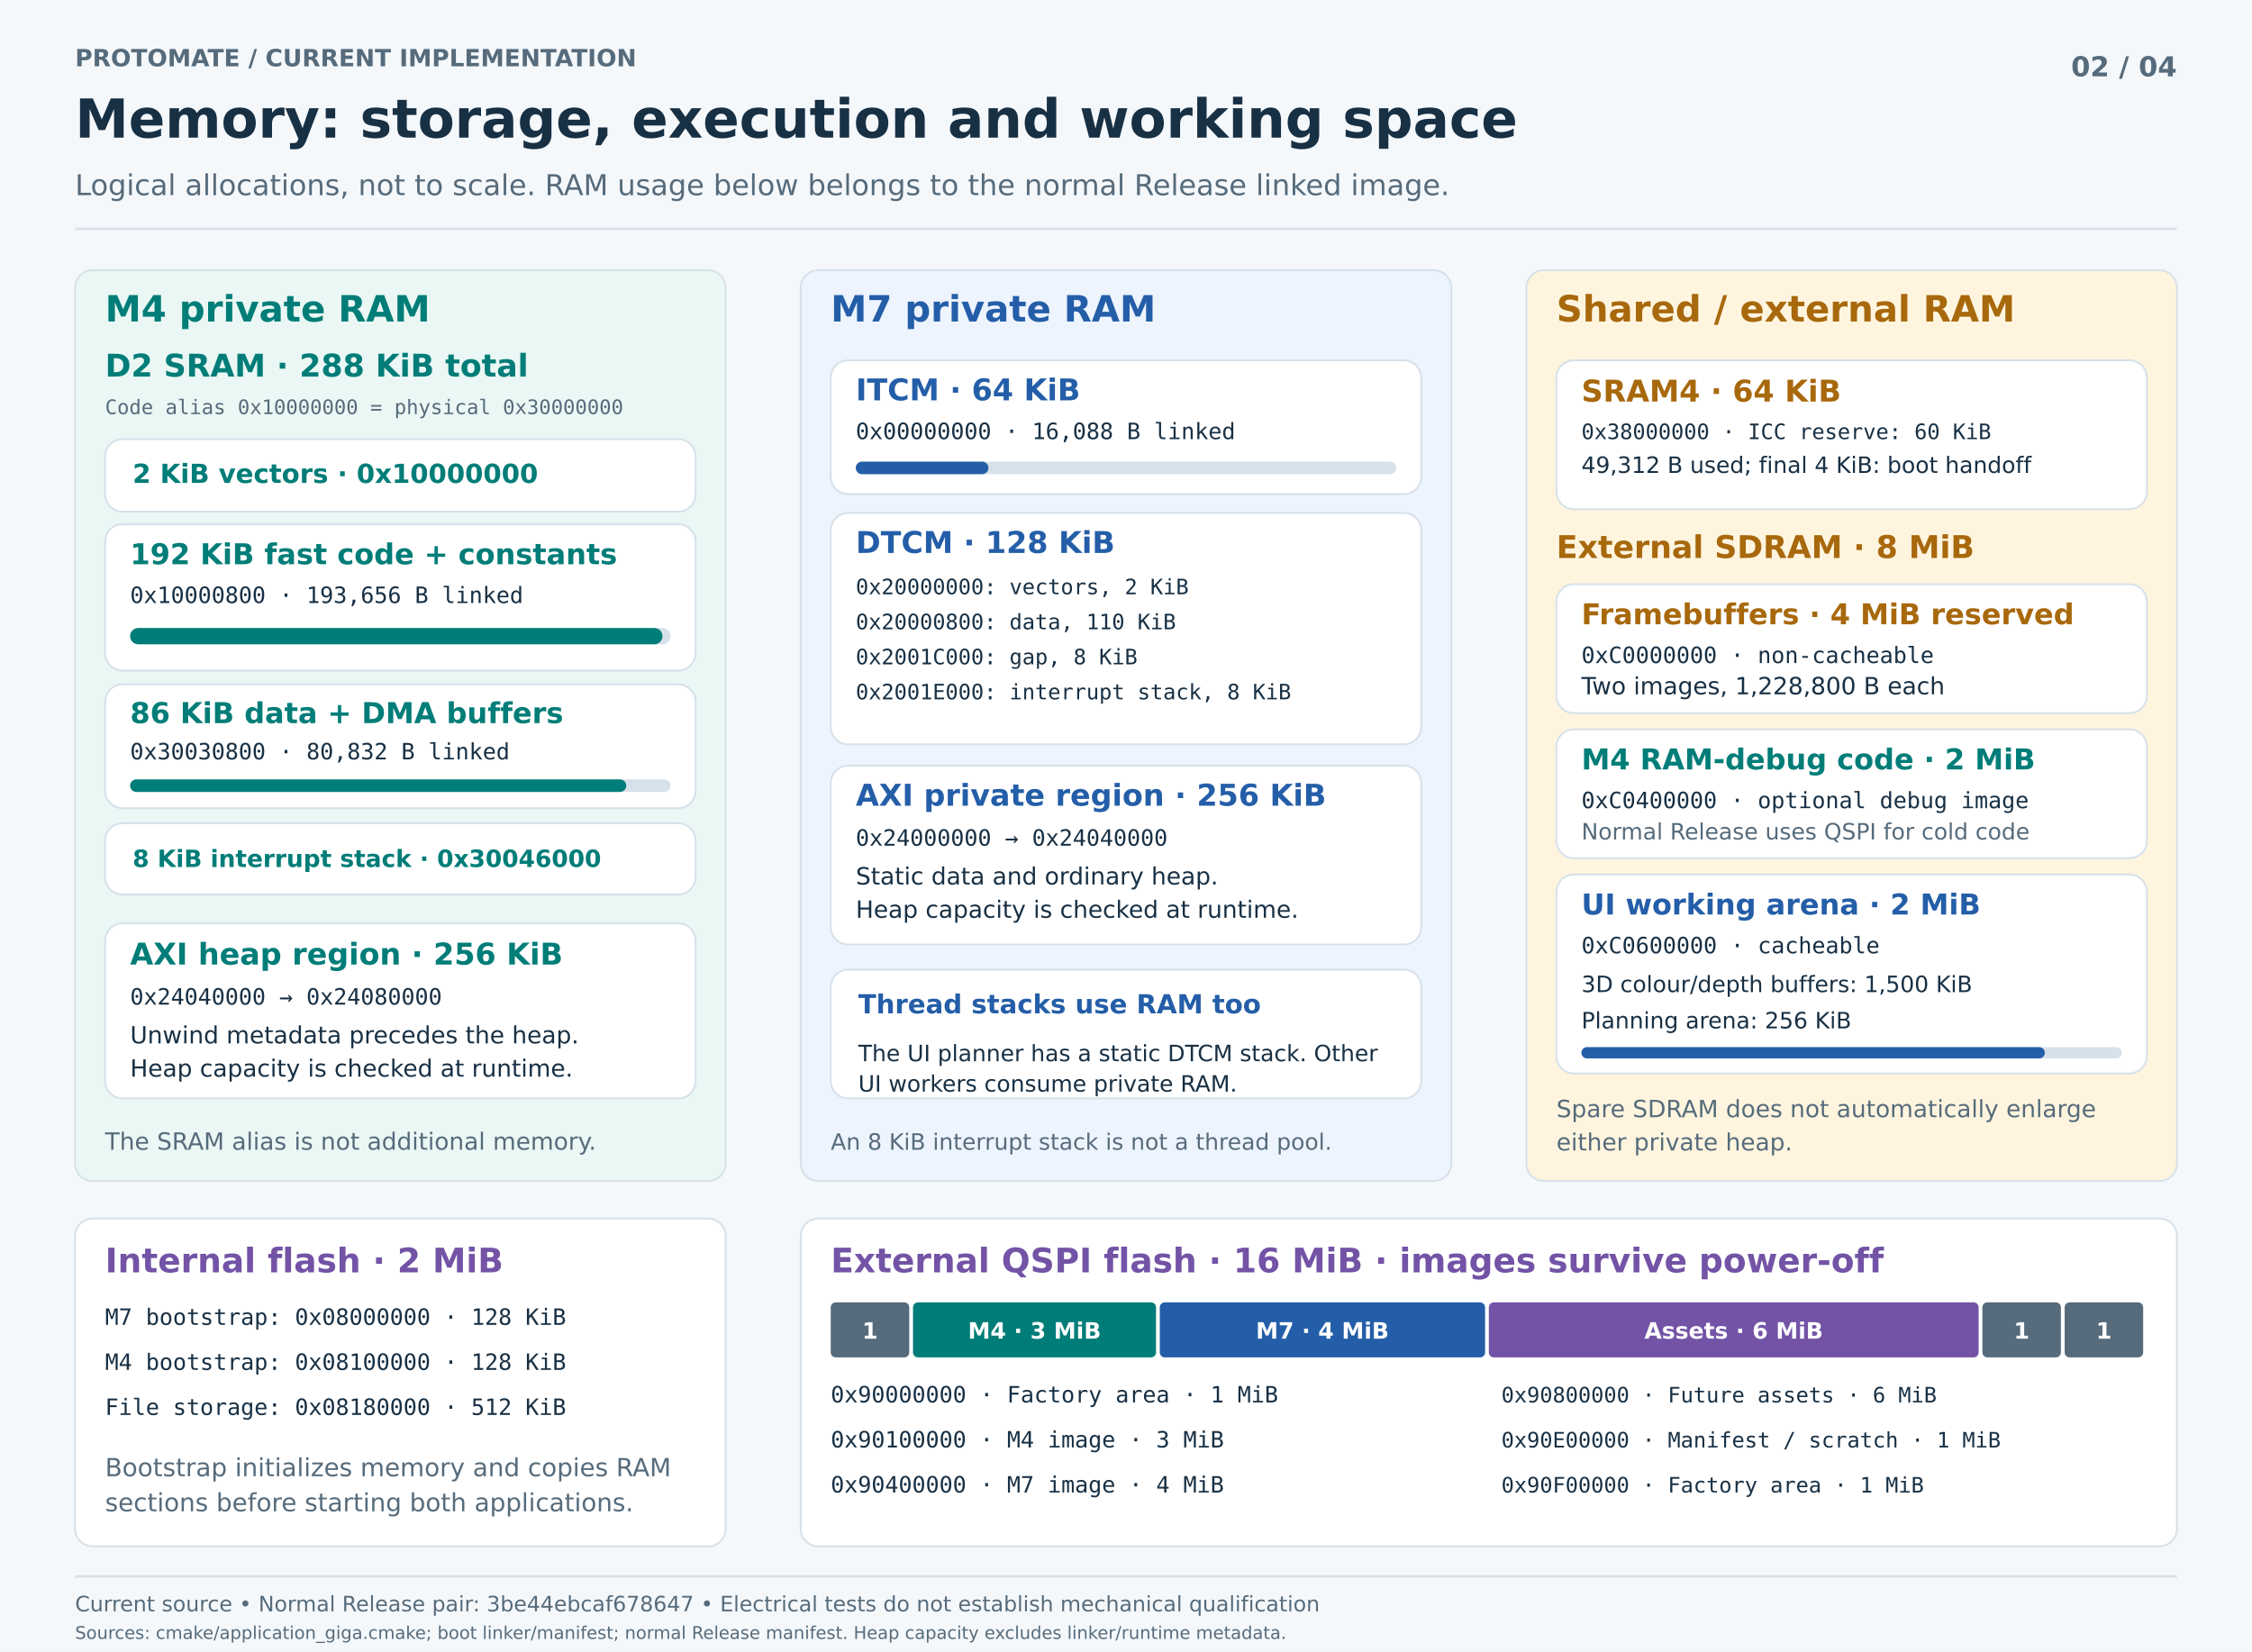
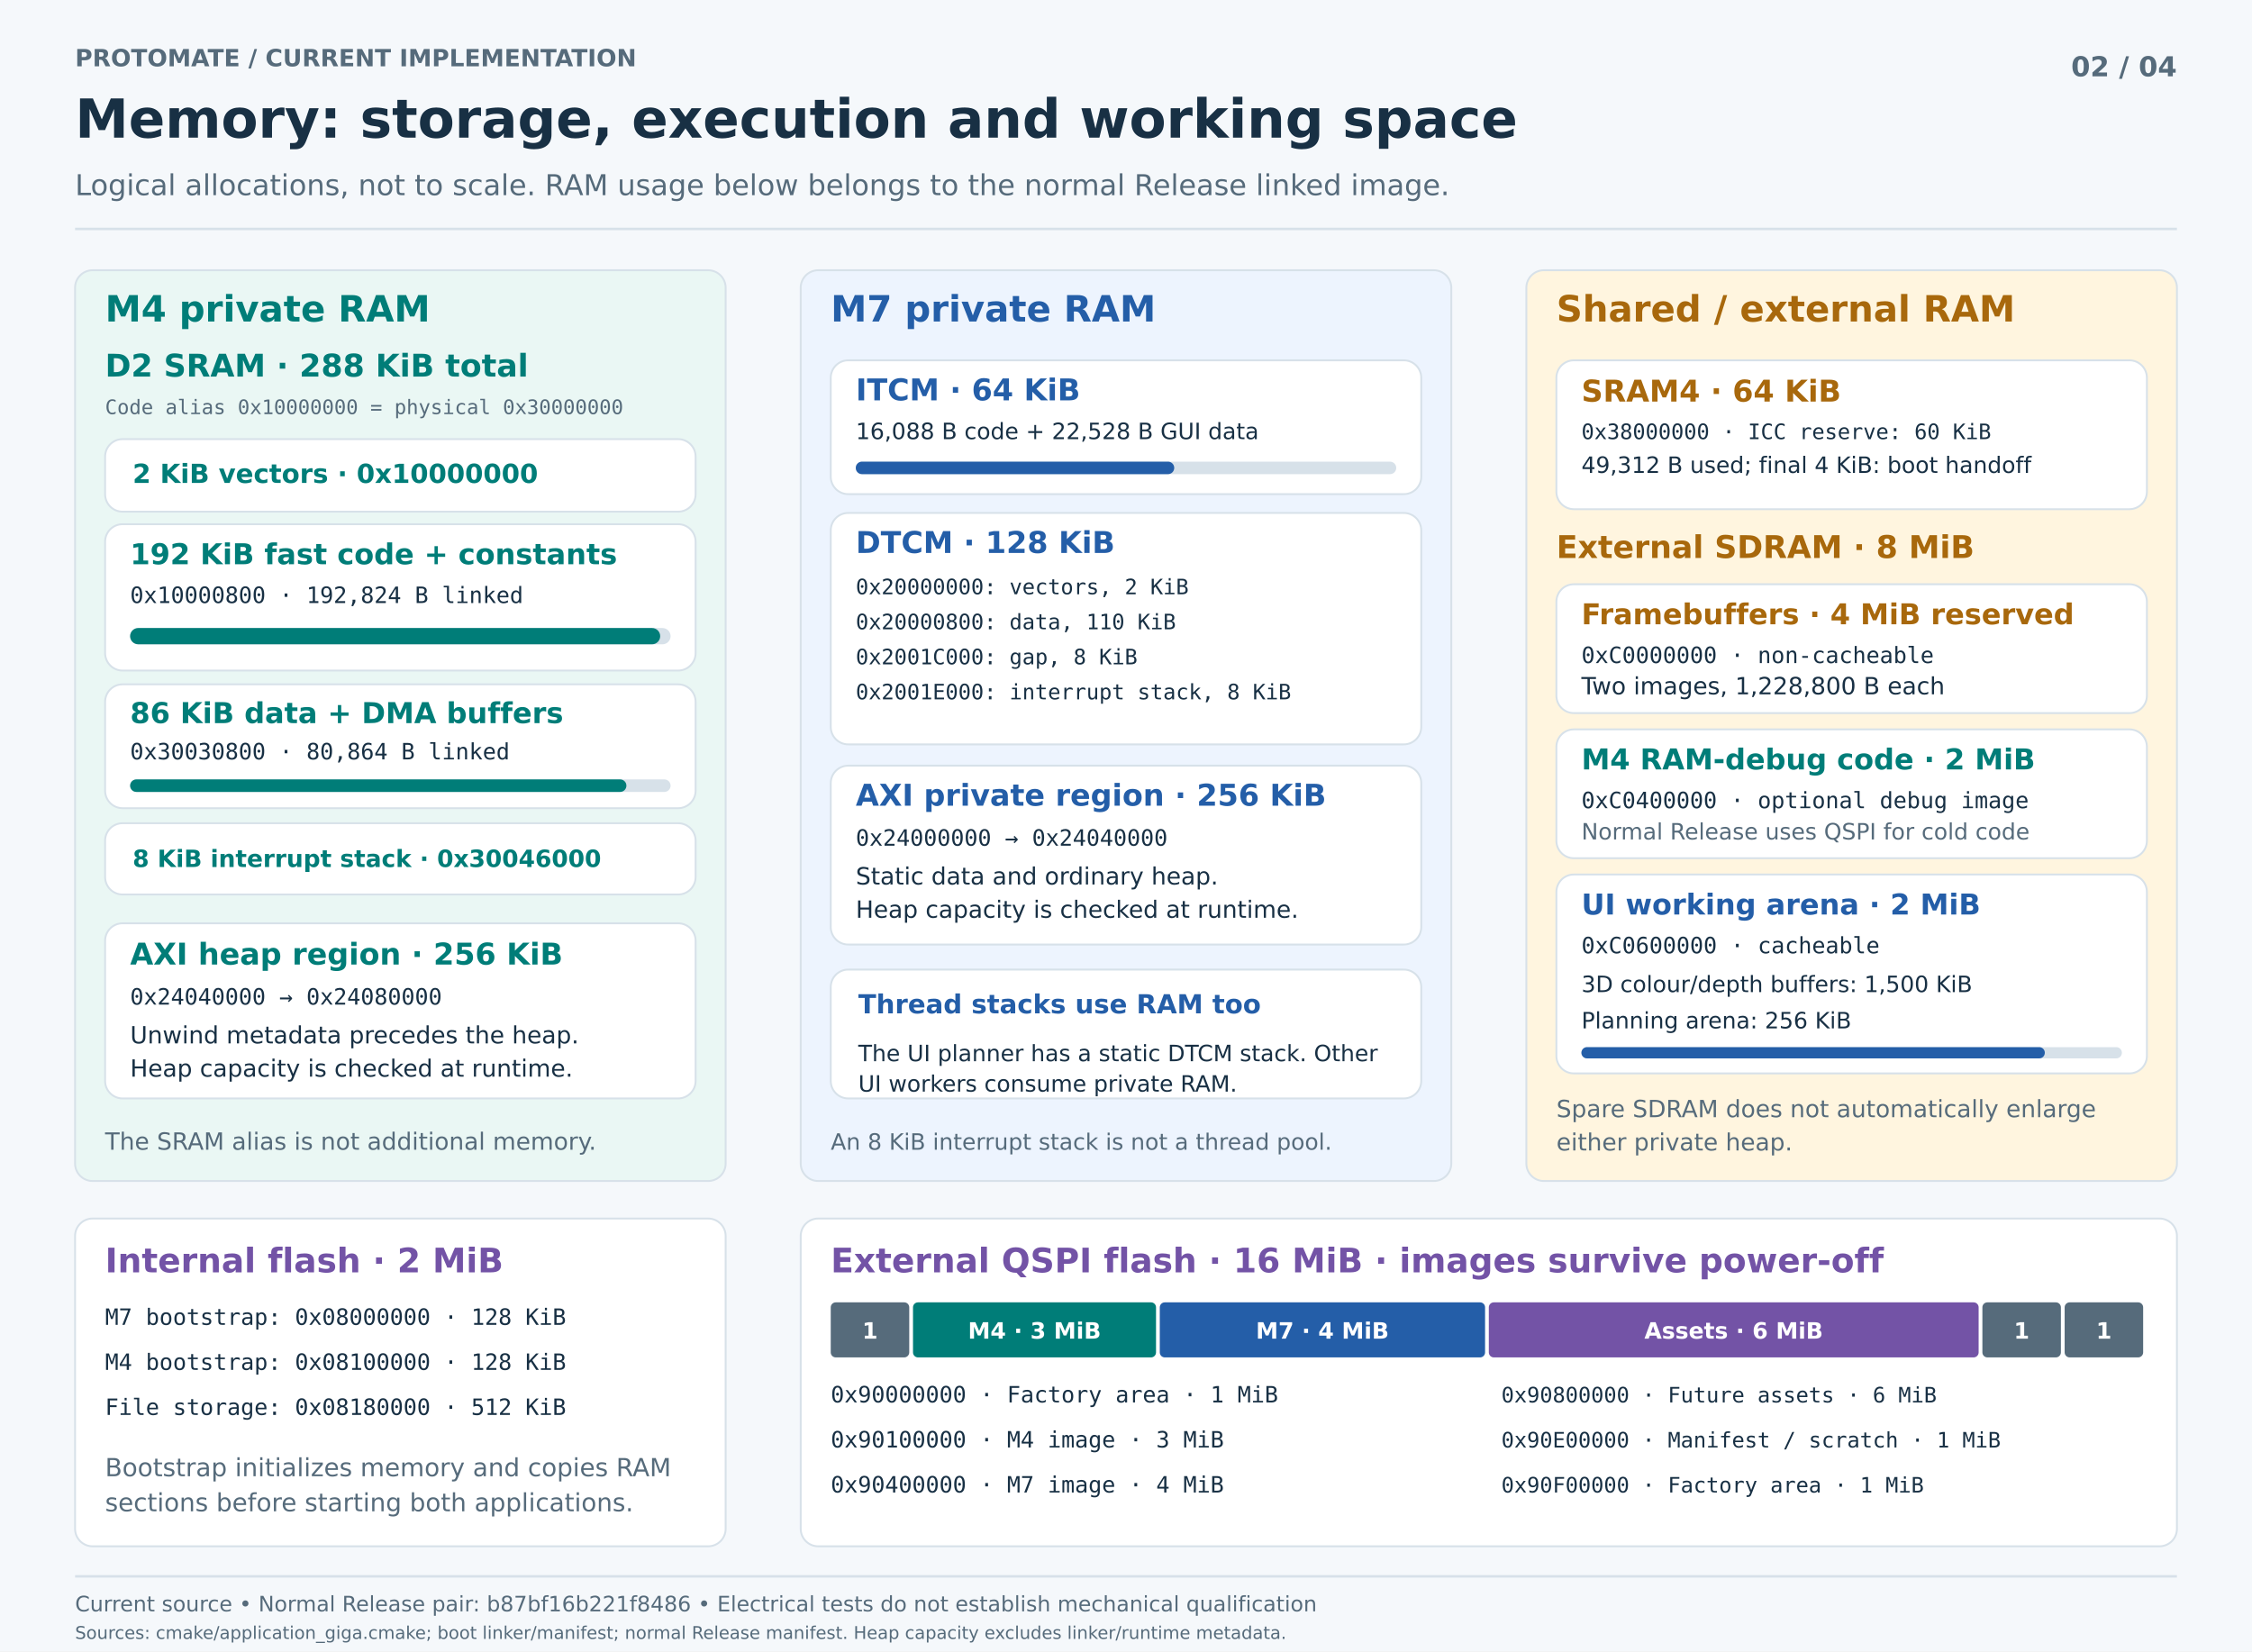
<svg xmlns="http://www.w3.org/2000/svg" width="1800" height="1320" viewBox="0 0 1800 1320" role="img" aria-labelledby="title desc">
  <defs>
    <marker id="arrow" viewBox="0 0 10 10" refX="9" refY="5" markerWidth="8" markerHeight="8" orient="auto-start-reverse">
      <path d="M 0 0 L 10 5 L 0 10 z" fill="#566B7B" />
    </marker>
  </defs>
  <rect x="0" y="0" width="1800" height="1320" rx="0" fill="#F5F8FB" />
  <text x="60" y="53" font-family="DejaVu Sans" font-size="19" font-weight="700" text-anchor="start" fill="#566B7B">PROTOMATE  /  CURRENT IMPLEMENTATION</text>
  <text x="60" y="110" font-family="DejaVu Sans" font-size="43" font-weight="700" text-anchor="start" fill="#183044">Memory: storage, execution and working space</text>
  <text x="60" y="156" font-family="DejaVu Sans" font-size="23" font-weight="400" text-anchor="start" fill="#566B7B">Logical allocations, not to scale. RAM usage below belongs to the normal Release linked image.</text>
  <text x="1740" y="61" font-family="DejaVu Sans" font-size="22" font-weight="700" text-anchor="end" fill="#566B7B">02 / 04</text>
  <path d="M60,183 L1740,183" fill="none" stroke="#D7E1E9" stroke-width="2" />
  <rect x="60" y="216" width="520" height="728" rx="14" fill="#EAF7F4" stroke="#D7E1E9" stroke-width="1.5" />
  <text x="84" y="257" font-family="DejaVu Sans" font-size="29" font-weight="700" text-anchor="start" fill="#007D78">M4 private RAM</text>
  <rect x="640" y="216" width="520" height="728" rx="14" fill="#EDF4FE" stroke="#D7E1E9" stroke-width="1.5" />
  <text x="664" y="257" font-family="DejaVu Sans" font-size="29" font-weight="700" text-anchor="start" fill="#245EA8">M7 private RAM</text>
  <rect x="1220" y="216" width="520" height="728" rx="14" fill="#FFF5DF" stroke="#D7E1E9" stroke-width="1.5" />
  <text x="1244" y="257" font-family="DejaVu Sans" font-size="29" font-weight="700" text-anchor="start" fill="#A8680C">Shared / external RAM</text>
  <text x="84" y="301" font-family="DejaVu Sans" font-size="25" font-weight="700" text-anchor="start" fill="#007D78">D2 SRAM · 288 KiB total</text>
  <text x="84" y="331" font-family="DejaVu Sans Mono" font-size="16" font-weight="400" text-anchor="start" fill="#566B7B">Code alias 0x10000000 = physical 0x30000000</text>
  <rect x="84" y="351" width="472" height="58" rx="14" fill="#FFFFFF" stroke="#D7E1E9" stroke-width="1.5" />
  <text x="106" y="386.0" font-family="DejaVu Sans" font-size="21" font-weight="700" text-anchor="start" fill="#007D78">2 KiB vectors · 0x10000000</text>
  <rect x="84" y="419" width="472" height="117" rx="14" fill="#FFFFFF" stroke="#D7E1E9" stroke-width="1.5" />
  <text x="104" y="451" font-family="DejaVu Sans" font-size="23" font-weight="700" text-anchor="start" fill="#007D78">192 KiB fast code + constants</text>
-   <text x="104" y="482" font-family="DejaVu Sans Mono" font-size="18" font-weight="400" text-anchor="start" fill="#183044">0x10000800 · 193,656 B linked</text>
+   <text x="104" y="482" font-family="DejaVu Sans Mono" font-size="18" font-weight="400" text-anchor="start" fill="#183044">0x10000800 · 192,824 B linked</text>
  <rect x="104" y="502" width="432" height="13" rx="6.5" fill="#D7E1E9" />
-   <rect x="104" y="502" width="425.514" height="13" rx="6.5" fill="#007D78" />
+   <rect x="104" y="502" width="423.686" height="13" rx="6.5" fill="#007D78" />
  <rect x="84" y="547" width="472" height="99" rx="14" fill="#FFFFFF" stroke="#D7E1E9" stroke-width="1.5" />
  <text x="104" y="578" font-family="DejaVu Sans" font-size="23" font-weight="700" text-anchor="start" fill="#007D78">86 KiB data + DMA buffers</text>
-   <text x="104" y="607" font-family="DejaVu Sans Mono" font-size="18" font-weight="400" text-anchor="start" fill="#183044">0x30030800 · 80,832 B linked</text>
+   <text x="104" y="607" font-family="DejaVu Sans Mono" font-size="18" font-weight="400" text-anchor="start" fill="#183044">0x30030800 · 80,864 B linked</text>
  <rect x="104" y="623" width="432" height="10" rx="5.0" fill="#D7E1E9" />
-   <rect x="104" y="623" width="396.523" height="10" rx="5.0" fill="#007D78" />
+   <rect x="104" y="623" width="396.68" height="10" rx="5.0" fill="#007D78" />
  <rect x="84" y="658" width="472" height="57" rx="14" fill="#FFFFFF" stroke="#D7E1E9" stroke-width="1.5" />
  <text x="106" y="693.0" font-family="DejaVu Sans" font-size="19" font-weight="700" text-anchor="start" fill="#007D78">8 KiB interrupt stack · 0x30046000</text>
  <rect x="84" y="738" width="472" height="140" rx="14" fill="#FFFFFF" stroke="#D7E1E9" stroke-width="1.5" />
  <text x="104" y="771" font-family="DejaVu Sans" font-size="24" font-weight="700" text-anchor="start" fill="#007D78">AXI heap region · 256 KiB</text>
  <text x="104" y="803" font-family="DejaVu Sans Mono" font-size="18" font-weight="400" text-anchor="start" fill="#183044">0x24040000 → 0x24080000</text>
  <text x="104" y="834.0" font-family="DejaVu Sans" font-size="19" font-weight="400" text-anchor="start" fill="#183044">Unwind metadata precedes the heap.</text>
  <text x="104" y="860.6" font-family="DejaVu Sans" font-size="19" font-weight="400" text-anchor="start" fill="#183044">Heap capacity is checked at runtime.</text>
  <text x="84" y="919" font-family="DejaVu Sans" font-size="19" font-weight="400" text-anchor="start" fill="#566B7B">The SRAM alias is not additional memory.</text>
  <rect x="664" y="288" width="472" height="107" rx="14" fill="#FFFFFF" stroke="#D7E1E9" stroke-width="1.5" />
  <text x="684" y="320" font-family="DejaVu Sans" font-size="24" font-weight="700" text-anchor="start" fill="#245EA8">ITCM · 64 KiB</text>
-   <text x="684" y="351" font-family="DejaVu Sans Mono" font-size="18" font-weight="400" text-anchor="start" fill="#183044">0x00000000 · 16,088 B linked</text>
+   <text x="684" y="351" font-family="DejaVu Sans" font-size="18" font-weight="400" text-anchor="start" fill="#183044">16,088 B code + 22,528 B GUI data</text>
  <rect x="684" y="369" width="432" height="10" rx="5.0" fill="#D7E1E9" />
-   <rect x="684" y="369" width="106.049" height="10" rx="5.0" fill="#245EA8" />
+   <rect x="684" y="369" width="254.549" height="10" rx="5.0" fill="#245EA8" />
  <rect x="664" y="410" width="472" height="185" rx="14" fill="#FFFFFF" stroke="#D7E1E9" stroke-width="1.5" />
  <text x="684" y="442" font-family="DejaVu Sans" font-size="24" font-weight="700" text-anchor="start" fill="#245EA8">DTCM · 128 KiB</text>
  <text x="684" y="475" font-family="DejaVu Sans Mono" font-size="17" font-weight="400" text-anchor="start" fill="#183044">0x20000000: vectors, 2 KiB</text>
  <text x="684" y="503" font-family="DejaVu Sans Mono" font-size="17" font-weight="400" text-anchor="start" fill="#183044">0x20000800: data, 110 KiB</text>
  <text x="684" y="531" font-family="DejaVu Sans Mono" font-size="17" font-weight="400" text-anchor="start" fill="#183044">0x2001C000: gap, 8 KiB</text>
  <text x="684" y="559" font-family="DejaVu Sans Mono" font-size="17" font-weight="400" text-anchor="start" fill="#183044">0x2001E000: interrupt stack, 8 KiB</text>
  <rect x="664" y="612" width="472" height="143" rx="14" fill="#FFFFFF" stroke="#D7E1E9" stroke-width="1.5" />
  <text x="684" y="644" font-family="DejaVu Sans" font-size="24" font-weight="700" text-anchor="start" fill="#245EA8">AXI private region · 256 KiB</text>
  <text x="684" y="676" font-family="DejaVu Sans Mono" font-size="18" font-weight="400" text-anchor="start" fill="#183044">0x24000000 → 0x24040000</text>
  <text x="684" y="707.0" font-family="DejaVu Sans" font-size="19" font-weight="400" text-anchor="start" fill="#183044">Static data and ordinary heap.</text>
  <text x="684" y="733.6" font-family="DejaVu Sans" font-size="19" font-weight="400" text-anchor="start" fill="#183044">Heap capacity is checked at runtime.</text>
  <rect x="664" y="775" width="472" height="103" rx="14" fill="#FFFFFF" stroke="#D7E1E9" stroke-width="1.5" />
  <text x="686" y="810.0" font-family="DejaVu Sans" font-size="21" font-weight="700" text-anchor="start" fill="#245EA8">Thread stacks use RAM too</text>
  <text x="686" y="848.25" font-family="DejaVu Sans" font-size="18" font-weight="400" text-anchor="start" fill="#183044">The UI planner has a static DTCM stack. Other</text>
  <text x="686" y="872.55" font-family="DejaVu Sans" font-size="18" font-weight="400" text-anchor="start" fill="#183044">UI workers consume private RAM.</text>
  <text x="664" y="919" font-family="DejaVu Sans" font-size="18" font-weight="400" text-anchor="start" fill="#566B7B">An 8 KiB interrupt stack is not a thread pool.</text>
  <rect x="1244" y="288" width="472" height="119" rx="14" fill="#FFFFFF" stroke="#D7E1E9" stroke-width="1.5" />
  <text x="1264" y="321" font-family="DejaVu Sans" font-size="24" font-weight="700" text-anchor="start" fill="#A8680C">SRAM4 · 64 KiB</text>
  <text x="1264" y="351" font-family="DejaVu Sans Mono" font-size="17" font-weight="400" text-anchor="start" fill="#183044">0x38000000 · ICC reserve: 60 KiB</text>
  <text x="1264" y="378" font-family="DejaVu Sans" font-size="18" font-weight="400" text-anchor="start" fill="#183044">49,312 B used; final 4 KiB: boot handoff</text>
  <text x="1244" y="446" font-family="DejaVu Sans" font-size="25" font-weight="700" text-anchor="start" fill="#A8680C">External SDRAM · 8 MiB</text>
  <rect x="1244" y="467" width="472" height="103" rx="14" fill="#FFFFFF" stroke="#D7E1E9" stroke-width="1.5" />
  <text x="1264" y="499" font-family="DejaVu Sans" font-size="23" font-weight="700" text-anchor="start" fill="#A8680C">Framebuffers · 4 MiB reserved</text>
  <text x="1264" y="530" font-family="DejaVu Sans Mono" font-size="18" font-weight="400" text-anchor="start" fill="#183044">0xC0000000 · non-cacheable</text>
  <text x="1264" y="555" font-family="DejaVu Sans" font-size="19" font-weight="400" text-anchor="start" fill="#183044">Two images, 1,228,800 B each</text>
  <rect x="1244" y="583" width="472" height="103" rx="14" fill="#FFFFFF" stroke="#D7E1E9" stroke-width="1.5" />
  <text x="1264" y="615" font-family="DejaVu Sans" font-size="23" font-weight="700" text-anchor="start" fill="#007D78">M4 RAM-debug code · 2 MiB</text>
  <text x="1264" y="646" font-family="DejaVu Sans Mono" font-size="18" font-weight="400" text-anchor="start" fill="#183044">0xC0400000 · optional debug image</text>
  <text x="1264" y="671" font-family="DejaVu Sans" font-size="18" font-weight="400" text-anchor="start" fill="#566B7B">Normal Release uses QSPI for cold code</text>
  <rect x="1244" y="699" width="472" height="159" rx="14" fill="#FFFFFF" stroke="#D7E1E9" stroke-width="1.5" />
  <text x="1264" y="731" font-family="DejaVu Sans" font-size="23" font-weight="700" text-anchor="start" fill="#245EA8">UI working arena · 2 MiB</text>
  <text x="1264" y="762" font-family="DejaVu Sans Mono" font-size="18" font-weight="400" text-anchor="start" fill="#183044">0xC0600000 · cacheable</text>
  <text x="1264" y="793" font-family="DejaVu Sans" font-size="18" font-weight="400" text-anchor="start" fill="#183044">3D colour/depth buffers: 1,500 KiB</text>
  <text x="1264" y="822" font-family="DejaVu Sans" font-size="18" font-weight="400" text-anchor="start" fill="#183044">Planning arena: 256 KiB</text>
  <rect x="1264" y="837" width="432" height="9" rx="4.5" fill="#D7E1E9" />
  <rect x="1264" y="837" width="370.406" height="9" rx="4.5" fill="#245EA8" />
  <text x="1244" y="893.0" font-family="DejaVu Sans" font-size="19" font-weight="400" text-anchor="start" fill="#566B7B">Spare SDRAM does not automatically enlarge</text>
  <text x="1244" y="919.6" font-family="DejaVu Sans" font-size="19" font-weight="400" text-anchor="start" fill="#566B7B">either private heap.</text>
  <rect x="60" y="974" width="520" height="262" rx="14" fill="#FFFFFF" stroke="#D7E1E9" stroke-width="1.5" />
  <text x="84" y="1017" font-family="DejaVu Sans" font-size="27" font-weight="700" text-anchor="start" fill="#7353A6">Internal flash · 2 MiB</text>
  <text x="84" y="1059" font-family="DejaVu Sans Mono" font-size="18" font-weight="400" text-anchor="start" fill="#183044">M7 bootstrap: 0x08000000 · 128 KiB</text>
  <text x="84" y="1095" font-family="DejaVu Sans Mono" font-size="18" font-weight="400" text-anchor="start" fill="#183044">M4 bootstrap: 0x08100000 · 128 KiB</text>
  <text x="84" y="1131" font-family="DejaVu Sans Mono" font-size="18" font-weight="400" text-anchor="start" fill="#183044">File storage:  0x08180000 · 512 KiB</text>
  <text x="84" y="1180.0" font-family="DejaVu Sans" font-size="20" font-weight="400" text-anchor="start" fill="#566B7B">Bootstrap initializes memory and copies RAM</text>
  <text x="84" y="1208.0" font-family="DejaVu Sans" font-size="20" font-weight="400" text-anchor="start" fill="#566B7B">sections before starting both applications.</text>
  <rect x="640" y="974" width="1100" height="262" rx="14" fill="#FFFFFF" stroke="#D7E1E9" stroke-width="1.5" />
  <text x="664" y="1017" font-family="DejaVu Sans" font-size="27" font-weight="700" text-anchor="start" fill="#7353A6">External QSPI flash · 16 MiB · images survive power-off</text>
  <rect x="664" y="1041" width="62.75" height="44" rx="4" fill="#566B7B" />
  <text x="695.375" y="1070" font-family="DejaVu Sans" font-size="18" font-weight="700" text-anchor="middle" fill="#FFFFFF">1</text>
  <rect x="729.75" y="1041" width="194.25" height="44" rx="4" fill="#007D78" />
  <text x="826.875" y="1070" font-family="DejaVu Sans" font-size="18" font-weight="700" text-anchor="middle" fill="#FFFFFF">M4 · 3 MiB</text>
  <rect x="927.0" y="1041" width="260.0" height="44" rx="4" fill="#245EA8" />
  <text x="1057.0" y="1070" font-family="DejaVu Sans" font-size="18" font-weight="700" text-anchor="middle" fill="#FFFFFF">M7 · 4 MiB</text>
  <rect x="1190.0" y="1041" width="391.5" height="44" rx="4" fill="#7353A6" />
  <text x="1385.75" y="1070" font-family="DejaVu Sans" font-size="18" font-weight="700" text-anchor="middle" fill="#FFFFFF">Assets · 6 MiB</text>
  <rect x="1584.5" y="1041" width="62.75" height="44" rx="4" fill="#566B7B" />
  <text x="1615.875" y="1070" font-family="DejaVu Sans" font-size="18" font-weight="700" text-anchor="middle" fill="#FFFFFF">1</text>
  <rect x="1650.25" y="1041" width="62.75" height="44" rx="4" fill="#566B7B" />
  <text x="1681.625" y="1070" font-family="DejaVu Sans" font-size="18" font-weight="700" text-anchor="middle" fill="#FFFFFF">1</text>
  <text x="664" y="1121" font-family="DejaVu Sans Mono" font-size="18" font-weight="400" text-anchor="start" fill="#183044">0x90000000 · Factory area · 1 MiB</text>
  <text x="1200" y="1121" font-family="DejaVu Sans Mono" font-size="17" font-weight="400" text-anchor="start" fill="#183044">0x90800000 · Future assets · 6 MiB</text>
  <text x="664" y="1157" font-family="DejaVu Sans Mono" font-size="18" font-weight="400" text-anchor="start" fill="#183044">0x90100000 · M4 image · 3 MiB</text>
  <text x="1200" y="1157" font-family="DejaVu Sans Mono" font-size="17" font-weight="400" text-anchor="start" fill="#183044">0x90E00000 · Manifest / scratch · 1 MiB</text>
  <text x="664" y="1193" font-family="DejaVu Sans Mono" font-size="18" font-weight="400" text-anchor="start" fill="#183044">0x90400000 · M7 image · 4 MiB</text>
  <text x="1200" y="1193" font-family="DejaVu Sans Mono" font-size="17" font-weight="400" text-anchor="start" fill="#183044">0x90F00000 · Factory area · 1 MiB</text>
  <path d="M60,1260 L1740,1260" fill="none" stroke="#D7E1E9" stroke-width="2" />
-   <text x="60" y="1288" font-family="DejaVu Sans" font-size="17" font-weight="400" text-anchor="start" fill="#566B7B">Current source • Normal Release pair: 3be44ebcaf678647 • Electrical tests do not establish mechanical qualification</text>
+   <text x="60" y="1288" font-family="DejaVu Sans" font-size="17" font-weight="400" text-anchor="start" fill="#566B7B">Current source • Normal Release pair: b87bf16b221f8486 • Electrical tests do not establish mechanical qualification</text>
  <text x="60" y="1310" font-family="DejaVu Sans" font-size="14" font-weight="400" text-anchor="start" fill="#566B7B">Sources: cmake/application_giga.cmake; boot linker/manifest; normal Release manifest. Heap capacity excludes linker/runtime metadata.</text>
</svg>
